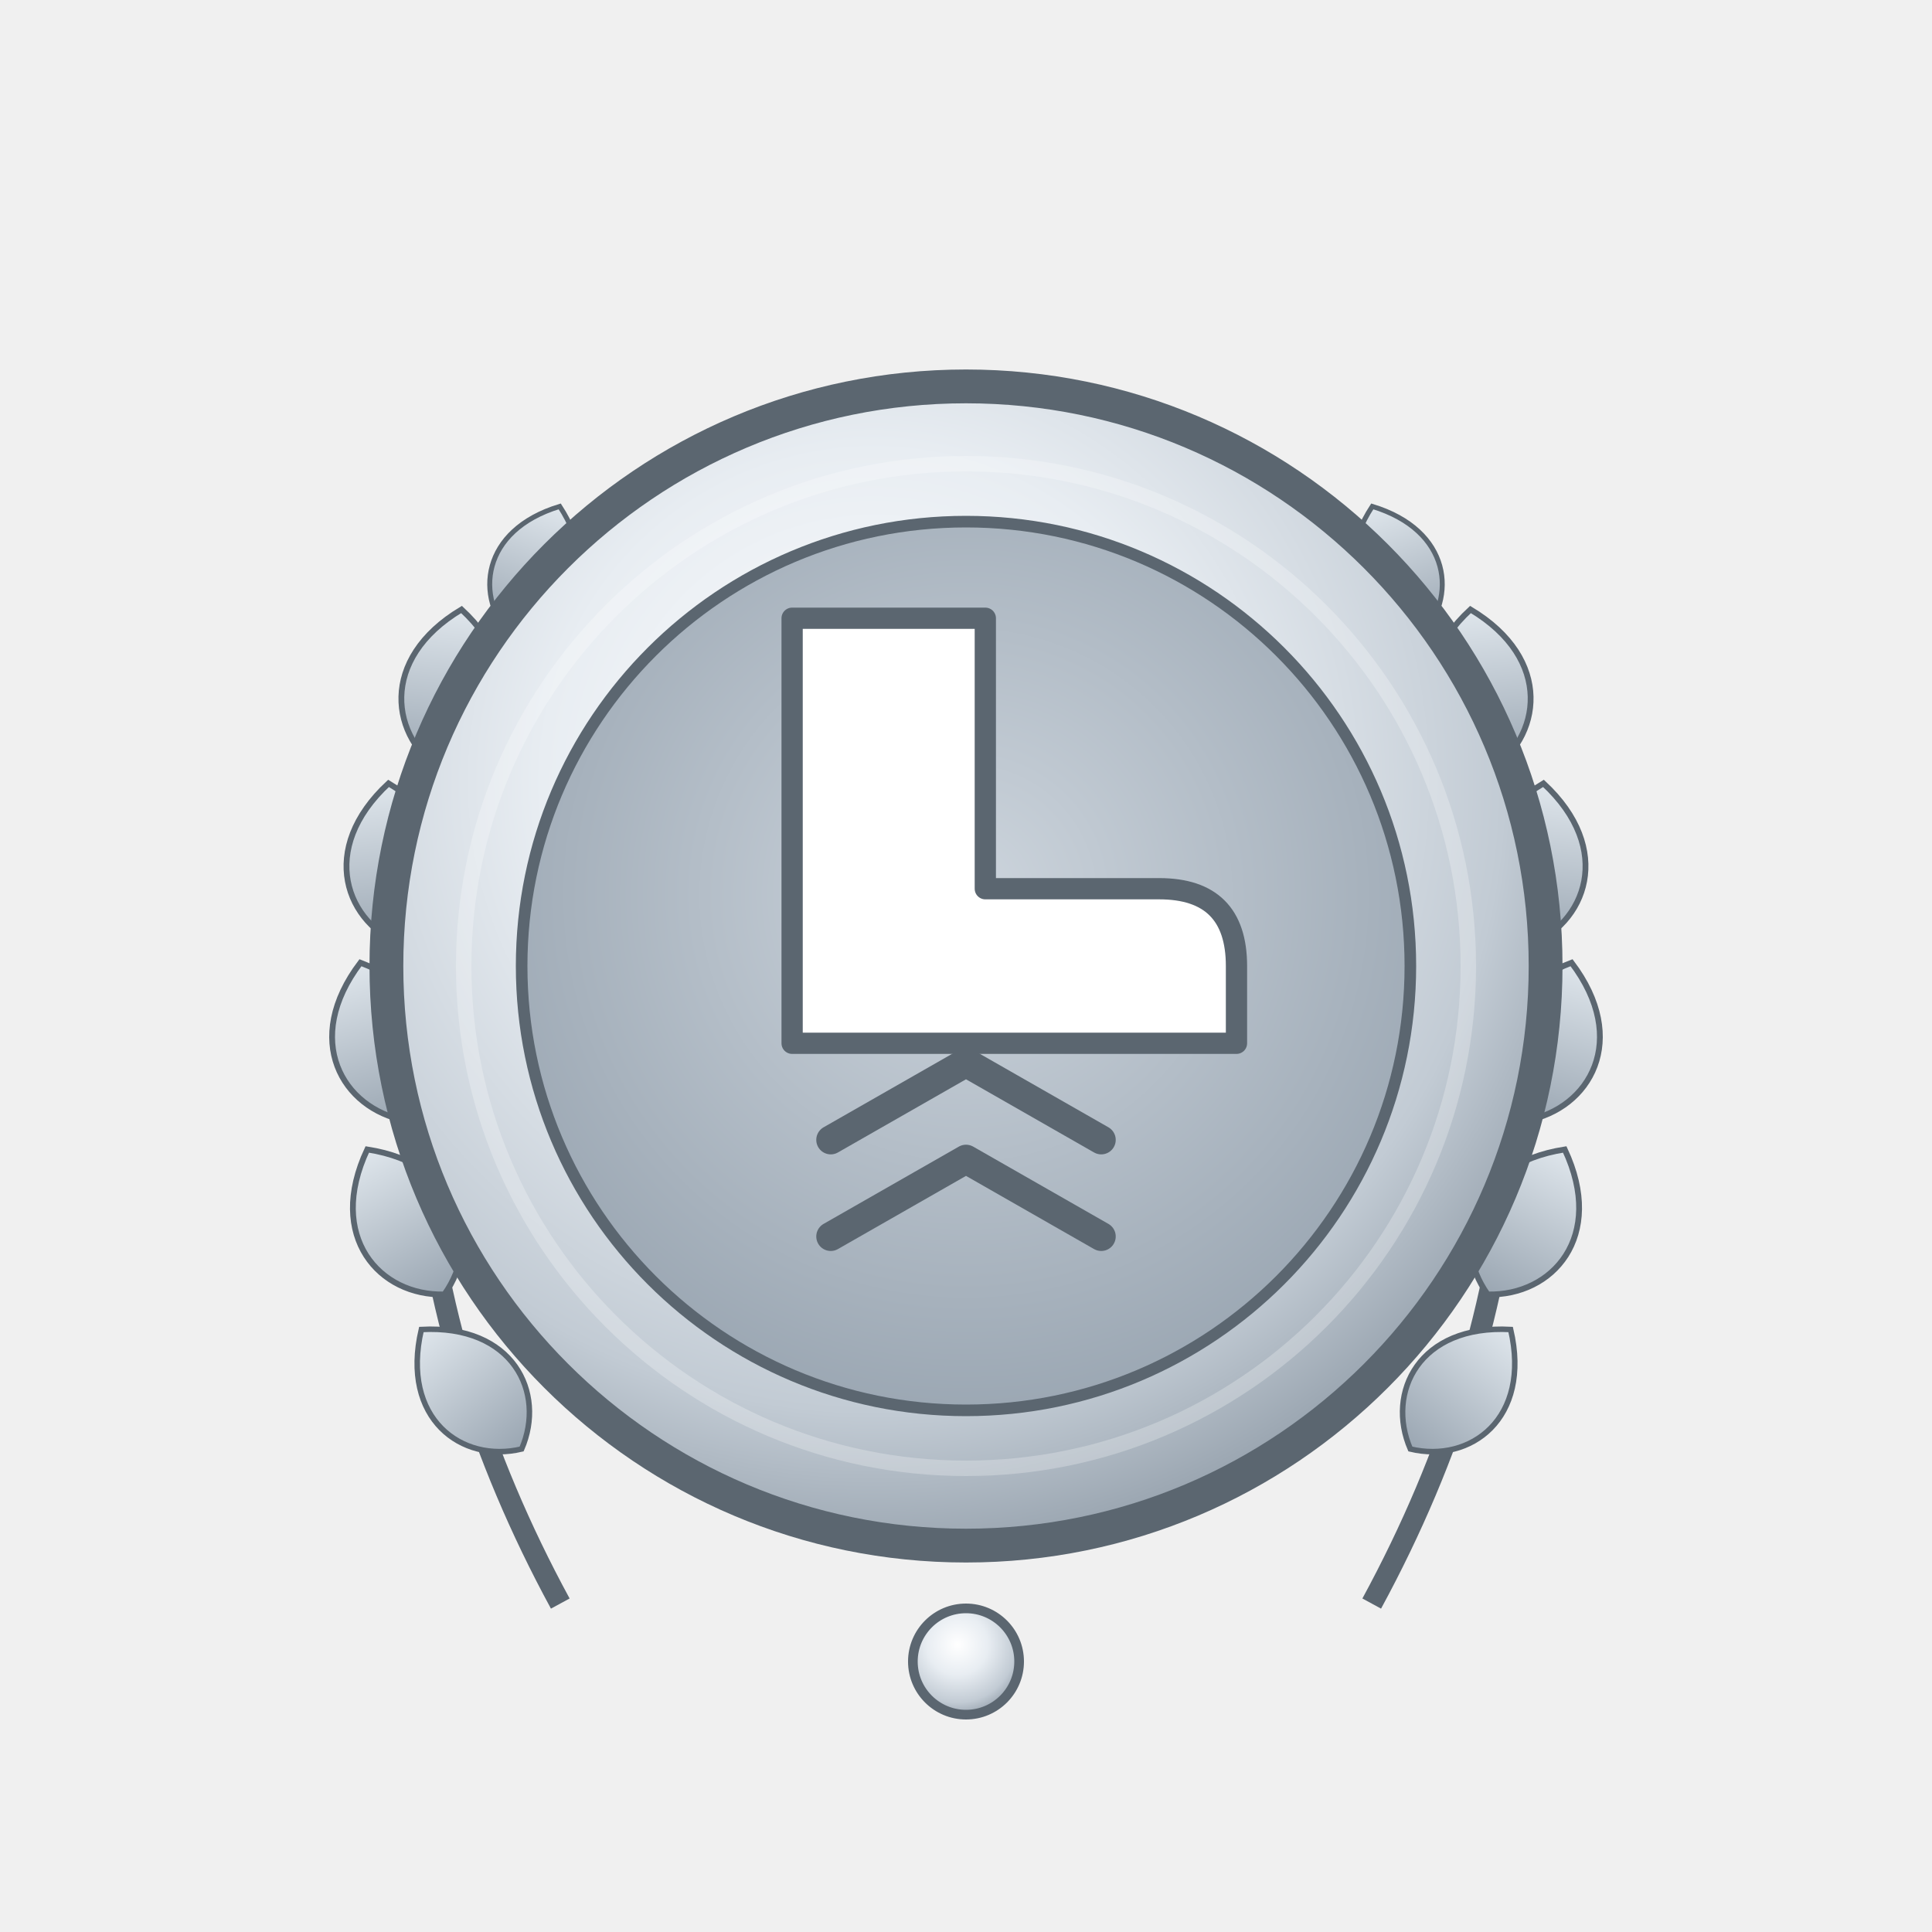
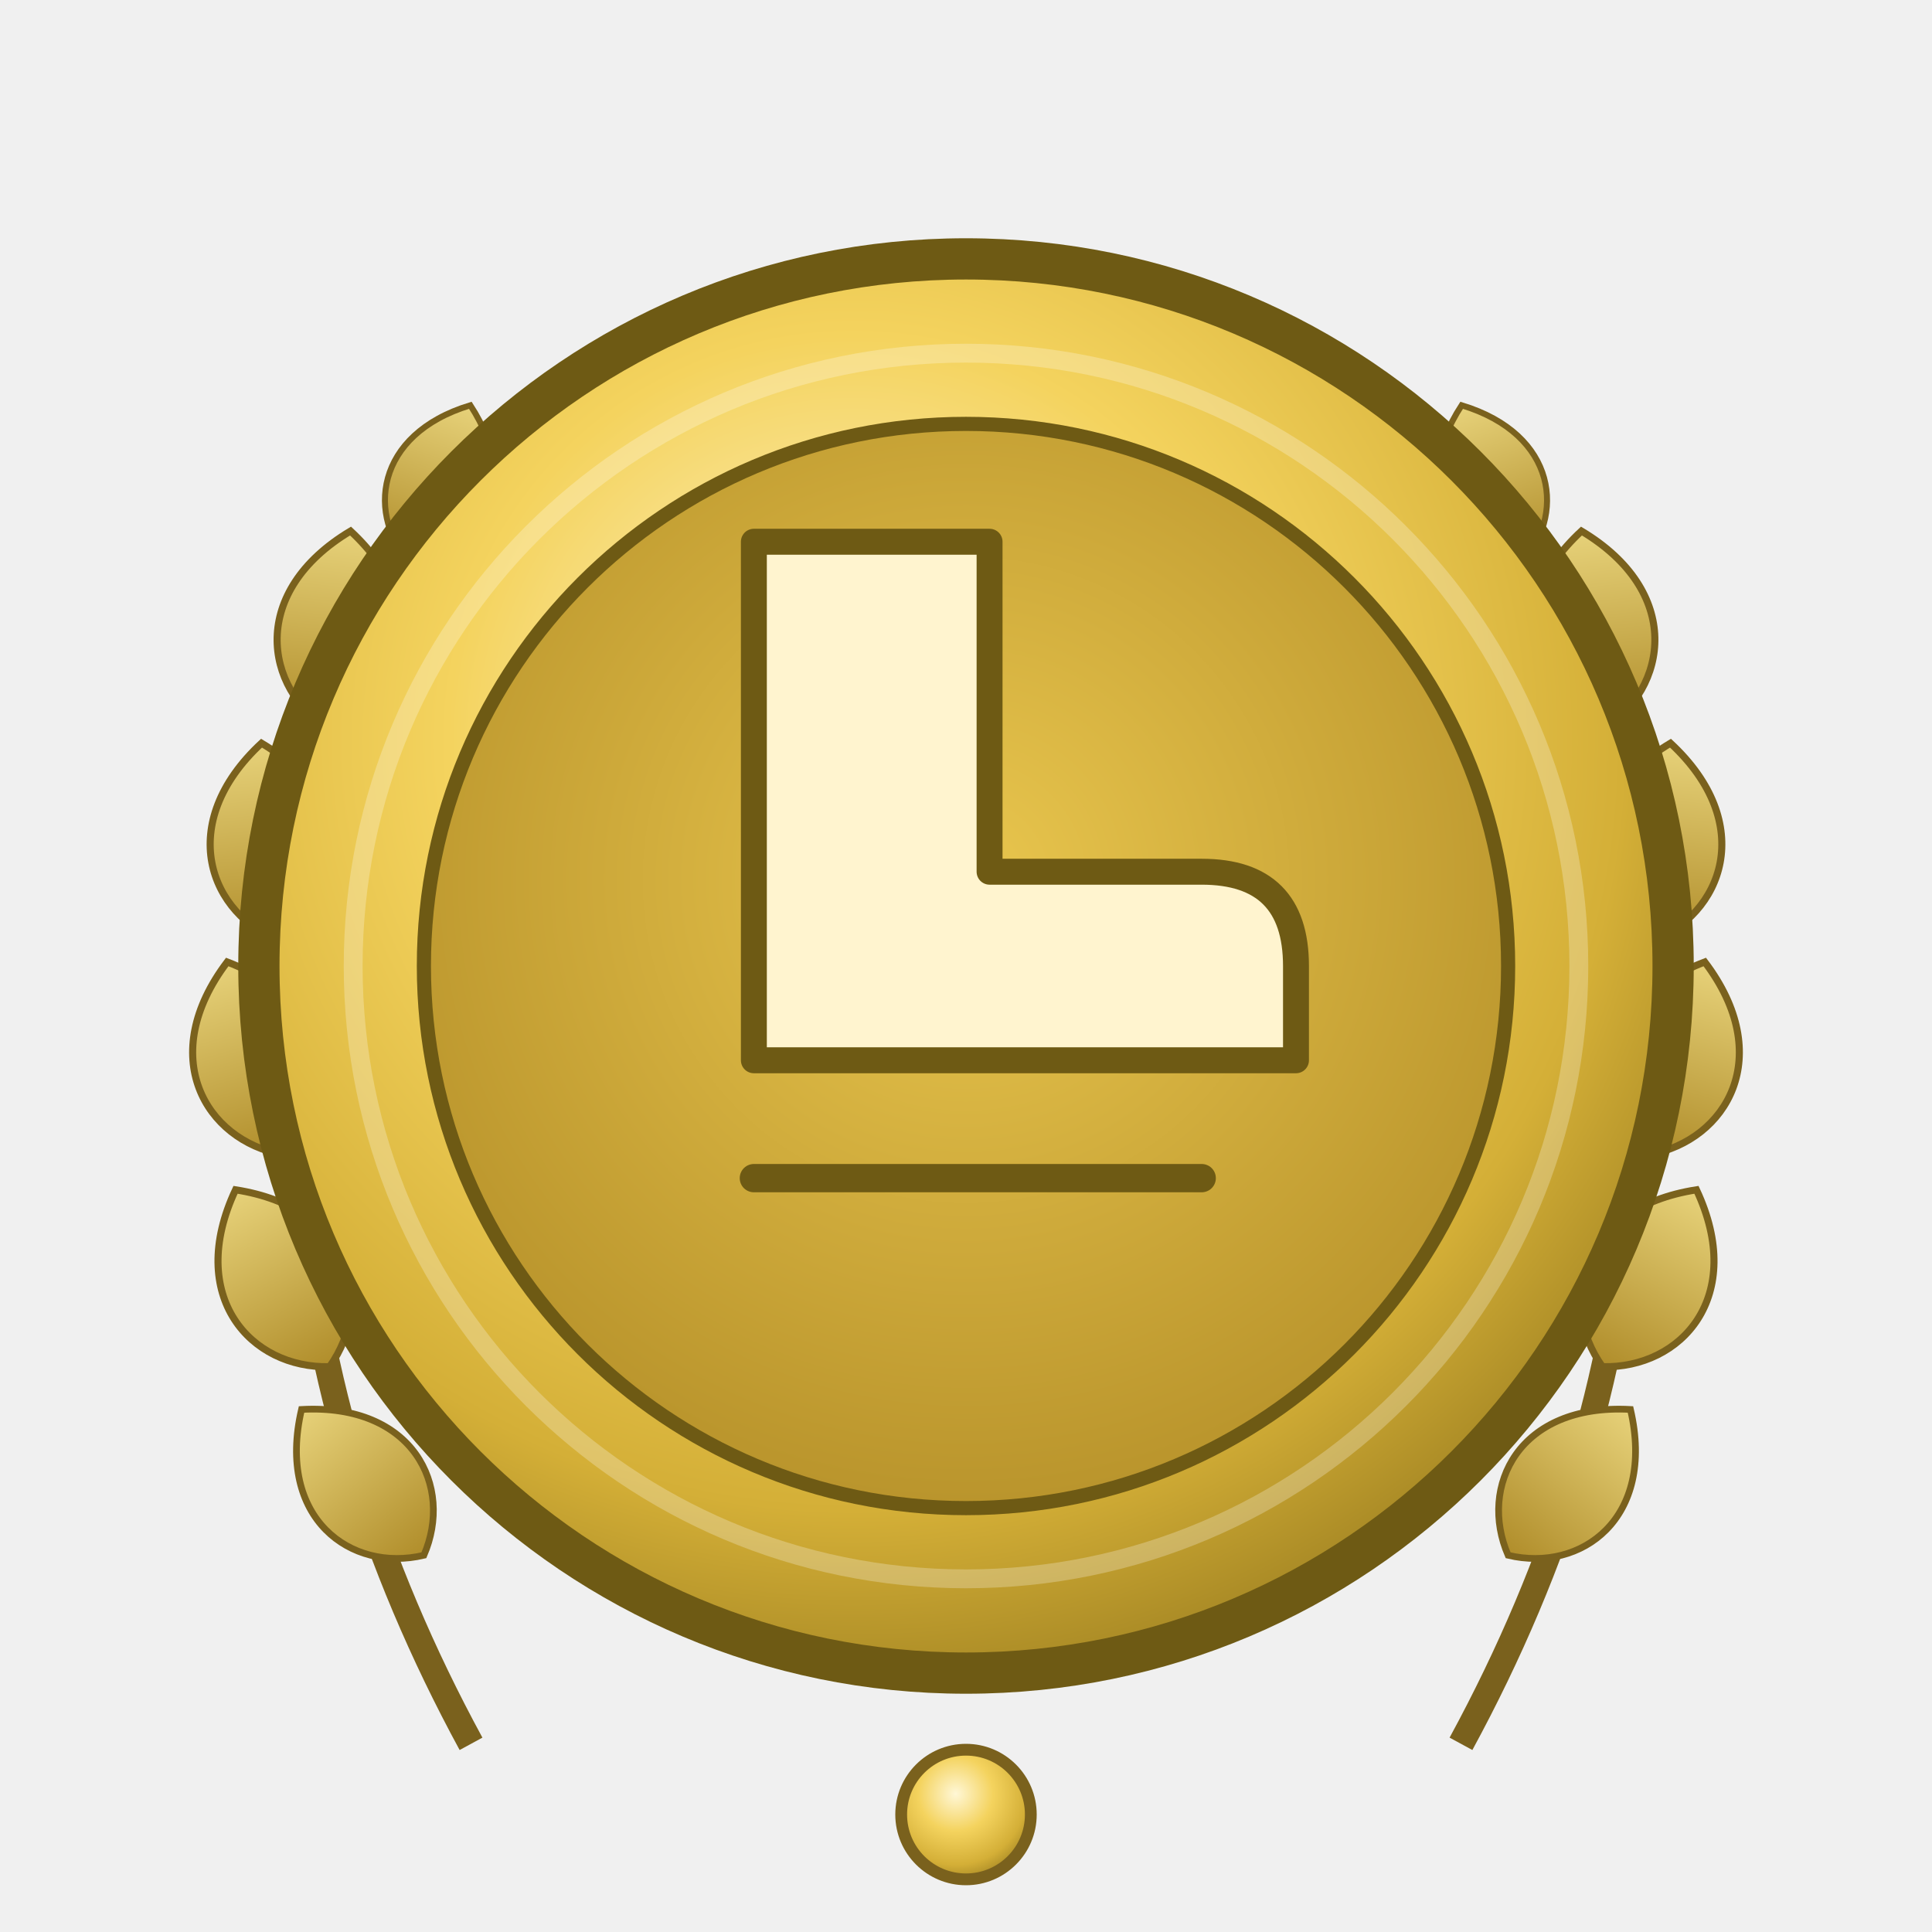
- <svg xmlns="http://www.w3.org/2000/svg" viewBox="0 0 200 200" width="200" height="200" role="img" aria-label="Досягнення: 25 Deployments (рівень: срібло)">
+ <svg xmlns="http://www.w3.org/2000/svg" viewBox="0 0 200 200" width="200" height="200" role="img" aria-label="Досягнення: 25 Deployments (рівень: золото)">
  <defs>
    <radialGradient id="metal" cx="42%" cy="34%" r="72%">
-       <stop offset="0%" stop-color="#ffffff" />
-       <stop offset="40%" stop-color="#e8edf2" />
-       <stop offset="76%" stop-color="#c2cbd4" />
-       <stop offset="100%" stop-color="#8b97a3" />
+       <stop offset="0%" stop-color="#fff7d6" />
+       <stop offset="40%" stop-color="#f4d35e" />
+       <stop offset="76%" stop-color="#d4af37" />
+       <stop offset="100%" stop-color="#9a7d1f" />
    </radialGradient>
    <radialGradient id="field" cx="50%" cy="42%" r="60%">
-       <stop offset="0%" stop-color="#cdd5dd" />
-       <stop offset="100%" stop-color="#9aa6b2" />
+       <stop offset="0%" stop-color="#e9c64e" />
+       <stop offset="100%" stop-color="#b8932b" />
    </radialGradient>
    <linearGradient id="leaf" x1="0" y1="0" x2="0" y2="1">
-       <stop offset="0%" stop-color="#dfe6ec" />
-       <stop offset="100%" stop-color="#9aa6b2" />
+       <stop offset="0%" stop-color="#e7d27a" />
+       <stop offset="100%" stop-color="#b08d2a" />
    </linearGradient>
    <path id="lf" d="M0,0 C 6,-3 8,-11 0,-17 C -8,-11 -6,-3 0,0 Z" />
  </defs>
-   <g id="wreath-l" fill="url(#leaf)" stroke="#5b6670" stroke-width="0.6">
-     <path d="M58,166 Q 33,120 50,68" fill="none" stroke="#5b6670" stroke-width="2.2" />
-     <use href="#lf" transform="translate(54,150) rotate(-40) scale(0.95)" />
-     <use href="#lf" transform="translate(46,134) rotate(-28)" />
-     <use href="#lf" transform="translate(42,116) rotate(-16)" />
-     <use href="#lf" transform="translate(42,98) rotate(-6)" />
-     <use href="#lf" transform="translate(46,80) rotate(6)" />
-     <use href="#lf" transform="translate(53,66) rotate(20) scale(0.85)" />
+   <g transform="translate(100 100) scale(1.22) translate(-100 -100)">
+     <g id="wreath-l" fill="url(#leaf)" stroke="#7a611d" stroke-width="0.6">
+       <path d="M58,166 Q 33,120 50,68" fill="none" stroke="#7a611d" stroke-width="2.2" />
+       <use href="#lf" transform="translate(54,150) rotate(-40) scale(0.95)" />
+       <use href="#lf" transform="translate(46,134) rotate(-28)" />
+       <use href="#lf" transform="translate(42,116) rotate(-16)" />
+       <use href="#lf" transform="translate(42,98) rotate(-6)" />
+       <use href="#lf" transform="translate(46,80) rotate(6)" />
+       <use href="#lf" transform="translate(53,66) rotate(20) scale(0.85)" />
+     </g>
+     <use href="#wreath-l" transform="matrix(-1 0 0 1 200 0)" />
+     <circle cx="100" cy="172" r="5.5" fill="url(#metal)" stroke="#7a611d" stroke-width="1" />
+     <circle cx="100" cy="100" r="60" fill="url(#metal)" />
+     <circle cx="100" cy="100" r="60" fill="none" stroke="#6e5a14" stroke-width="3.5" />
+     <circle cx="100" cy="100" r="52" fill="none" stroke="#ffffff" stroke-opacity="0.25" stroke-width="1.6" />
+     <circle cx="100" cy="100" r="46" fill="url(#field)" stroke="#6e5a14" stroke-width="1.2" />
+     <path d="M82,64 L102,64 L102,92 L120,92 Q128,92 128,100 L128,108 L82,108 Z" fill="#fff4cf" stroke="#6e5a14" stroke-width="2.2" stroke-linejoin="round" />
+     <path d="M82,118 H120" fill="none" stroke="#6e5a14" stroke-width="2.4" stroke-linecap="round" />
  </g>
-   <use href="#wreath-l" transform="matrix(-1 0 0 1 200 0)" />
-   <circle cx="100" cy="172" r="5.5" fill="url(#metal)" stroke="#5b6670" stroke-width="1" />
-   <circle cx="100" cy="100" r="60" fill="url(#metal)" />
-   <circle cx="100" cy="100" r="60" fill="none" stroke="#5b6670" stroke-width="3.5" />
-   <circle cx="100" cy="100" r="52" fill="none" stroke="#ffffff" stroke-opacity="0.25" stroke-width="1.6" />
-   <circle cx="100" cy="100" r="46" fill="url(#field)" stroke="#5b6670" stroke-width="1.2" />
-   <path d="M82,64 L102,64 L102,92 L120,92 Q128,92 128,100 L128,108 L82,108 Z" fill="#ffffff" stroke="#5b6670" stroke-width="2.2" stroke-linejoin="round" />
-   <path d="M86,118 L100,110 L114,118" fill="none" stroke="#5b6670" stroke-width="3" stroke-linecap="round" stroke-linejoin="round" />
-   <path d="M86,128 L100,120 L114,128" fill="none" stroke="#5b6670" stroke-width="3" stroke-linecap="round" stroke-linejoin="round" />
</svg>
